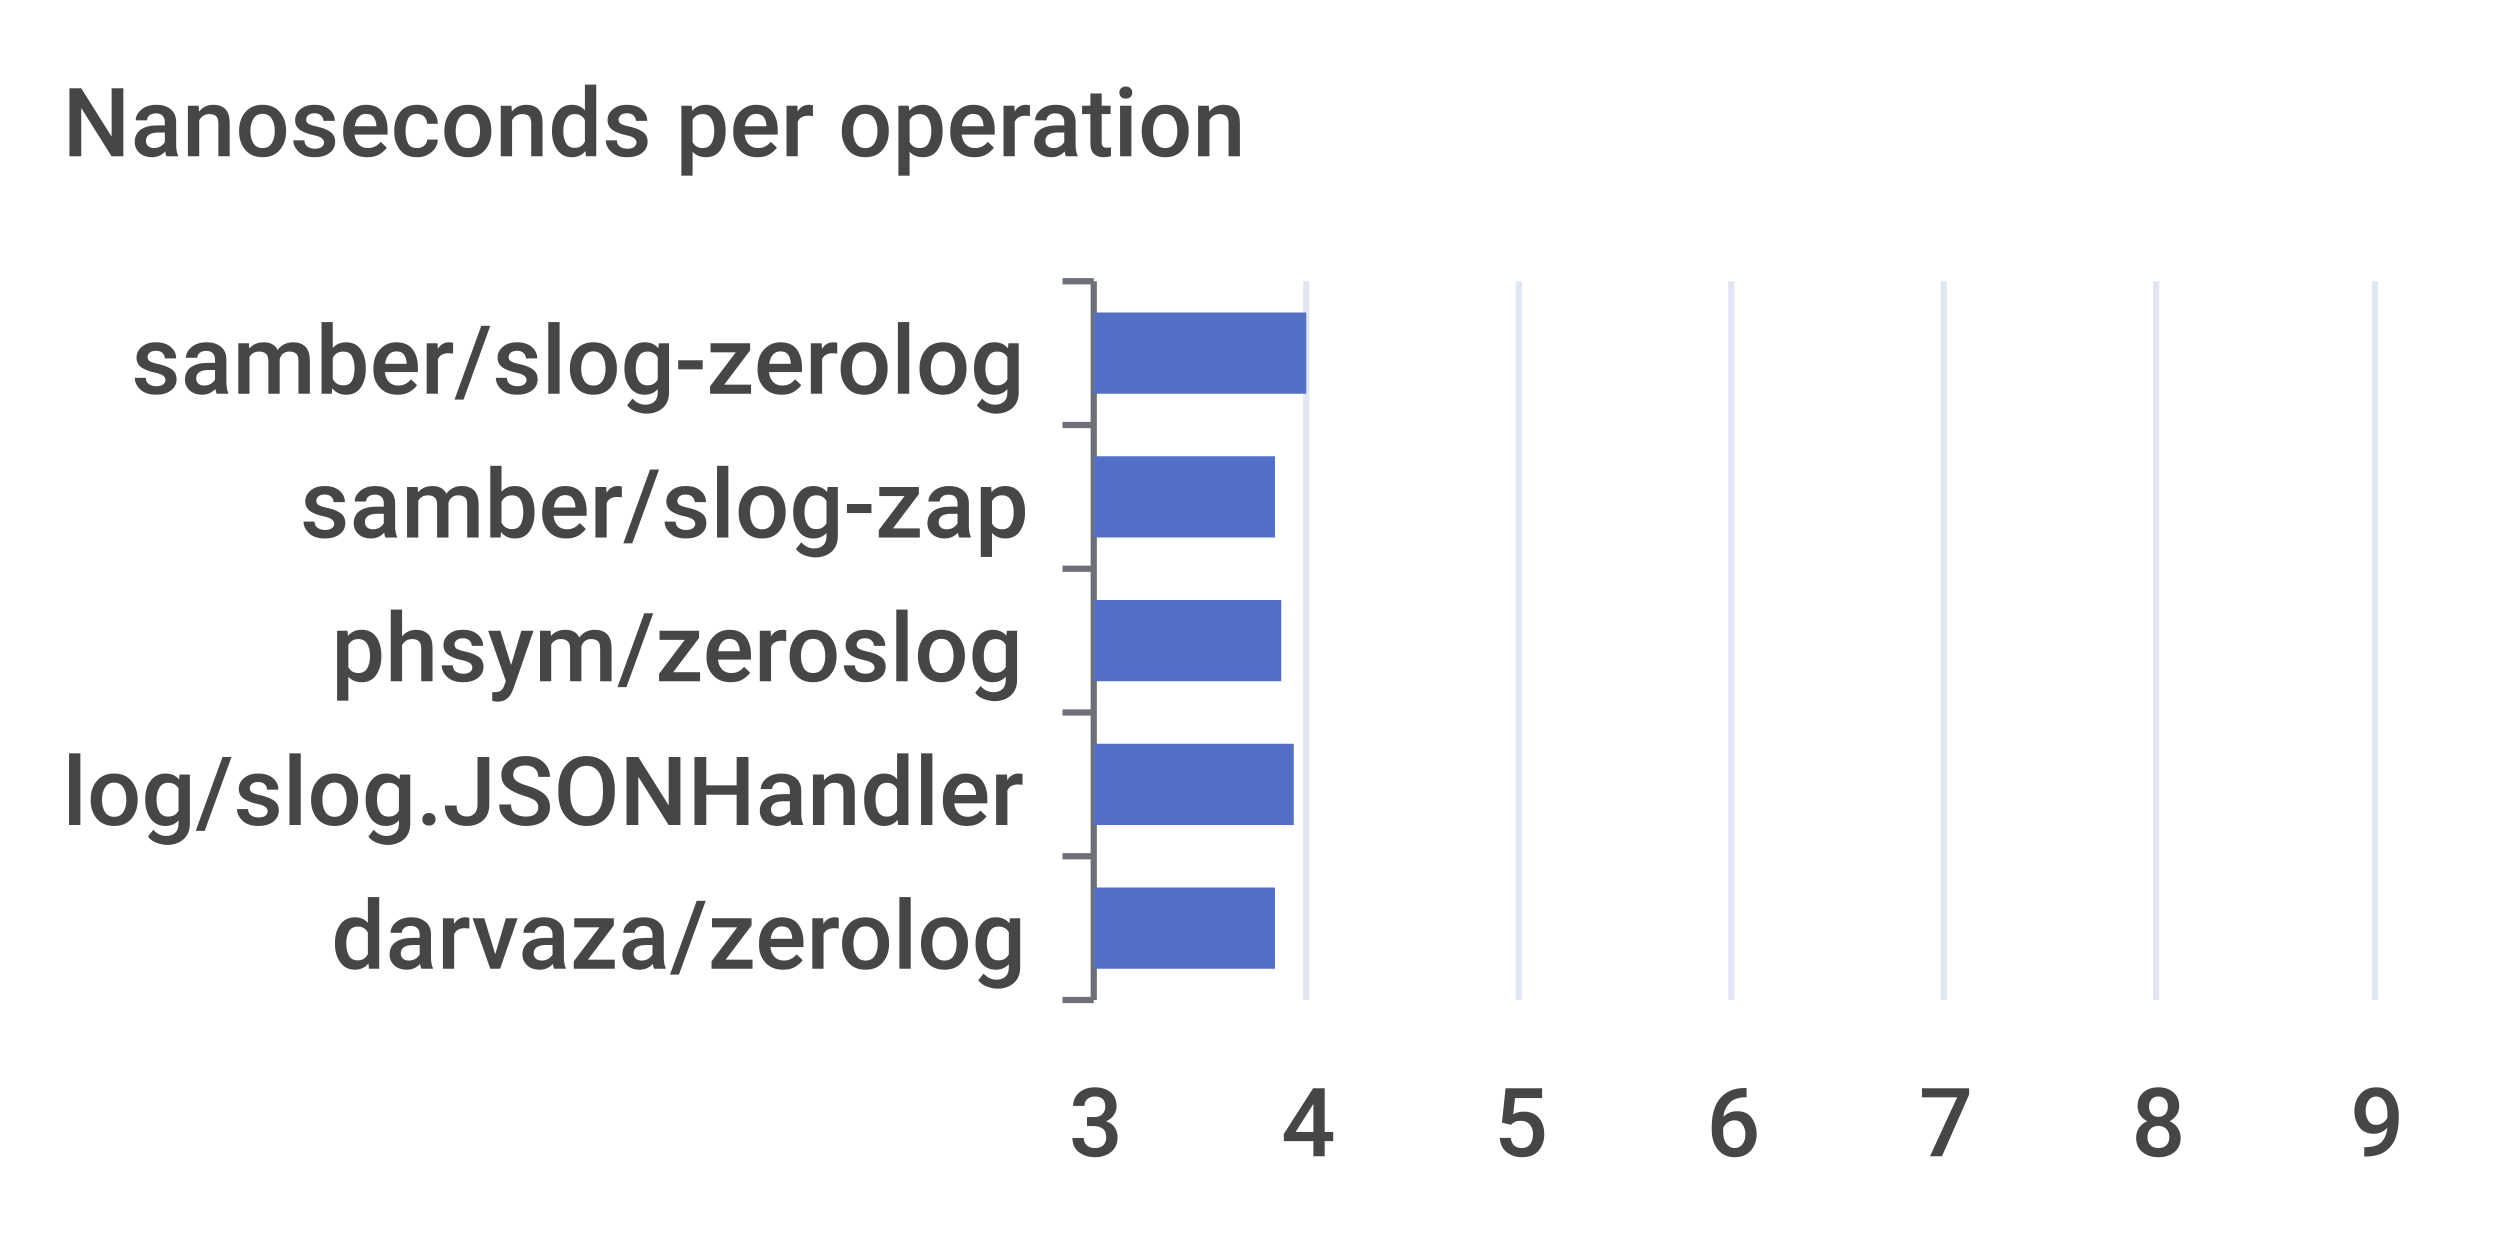
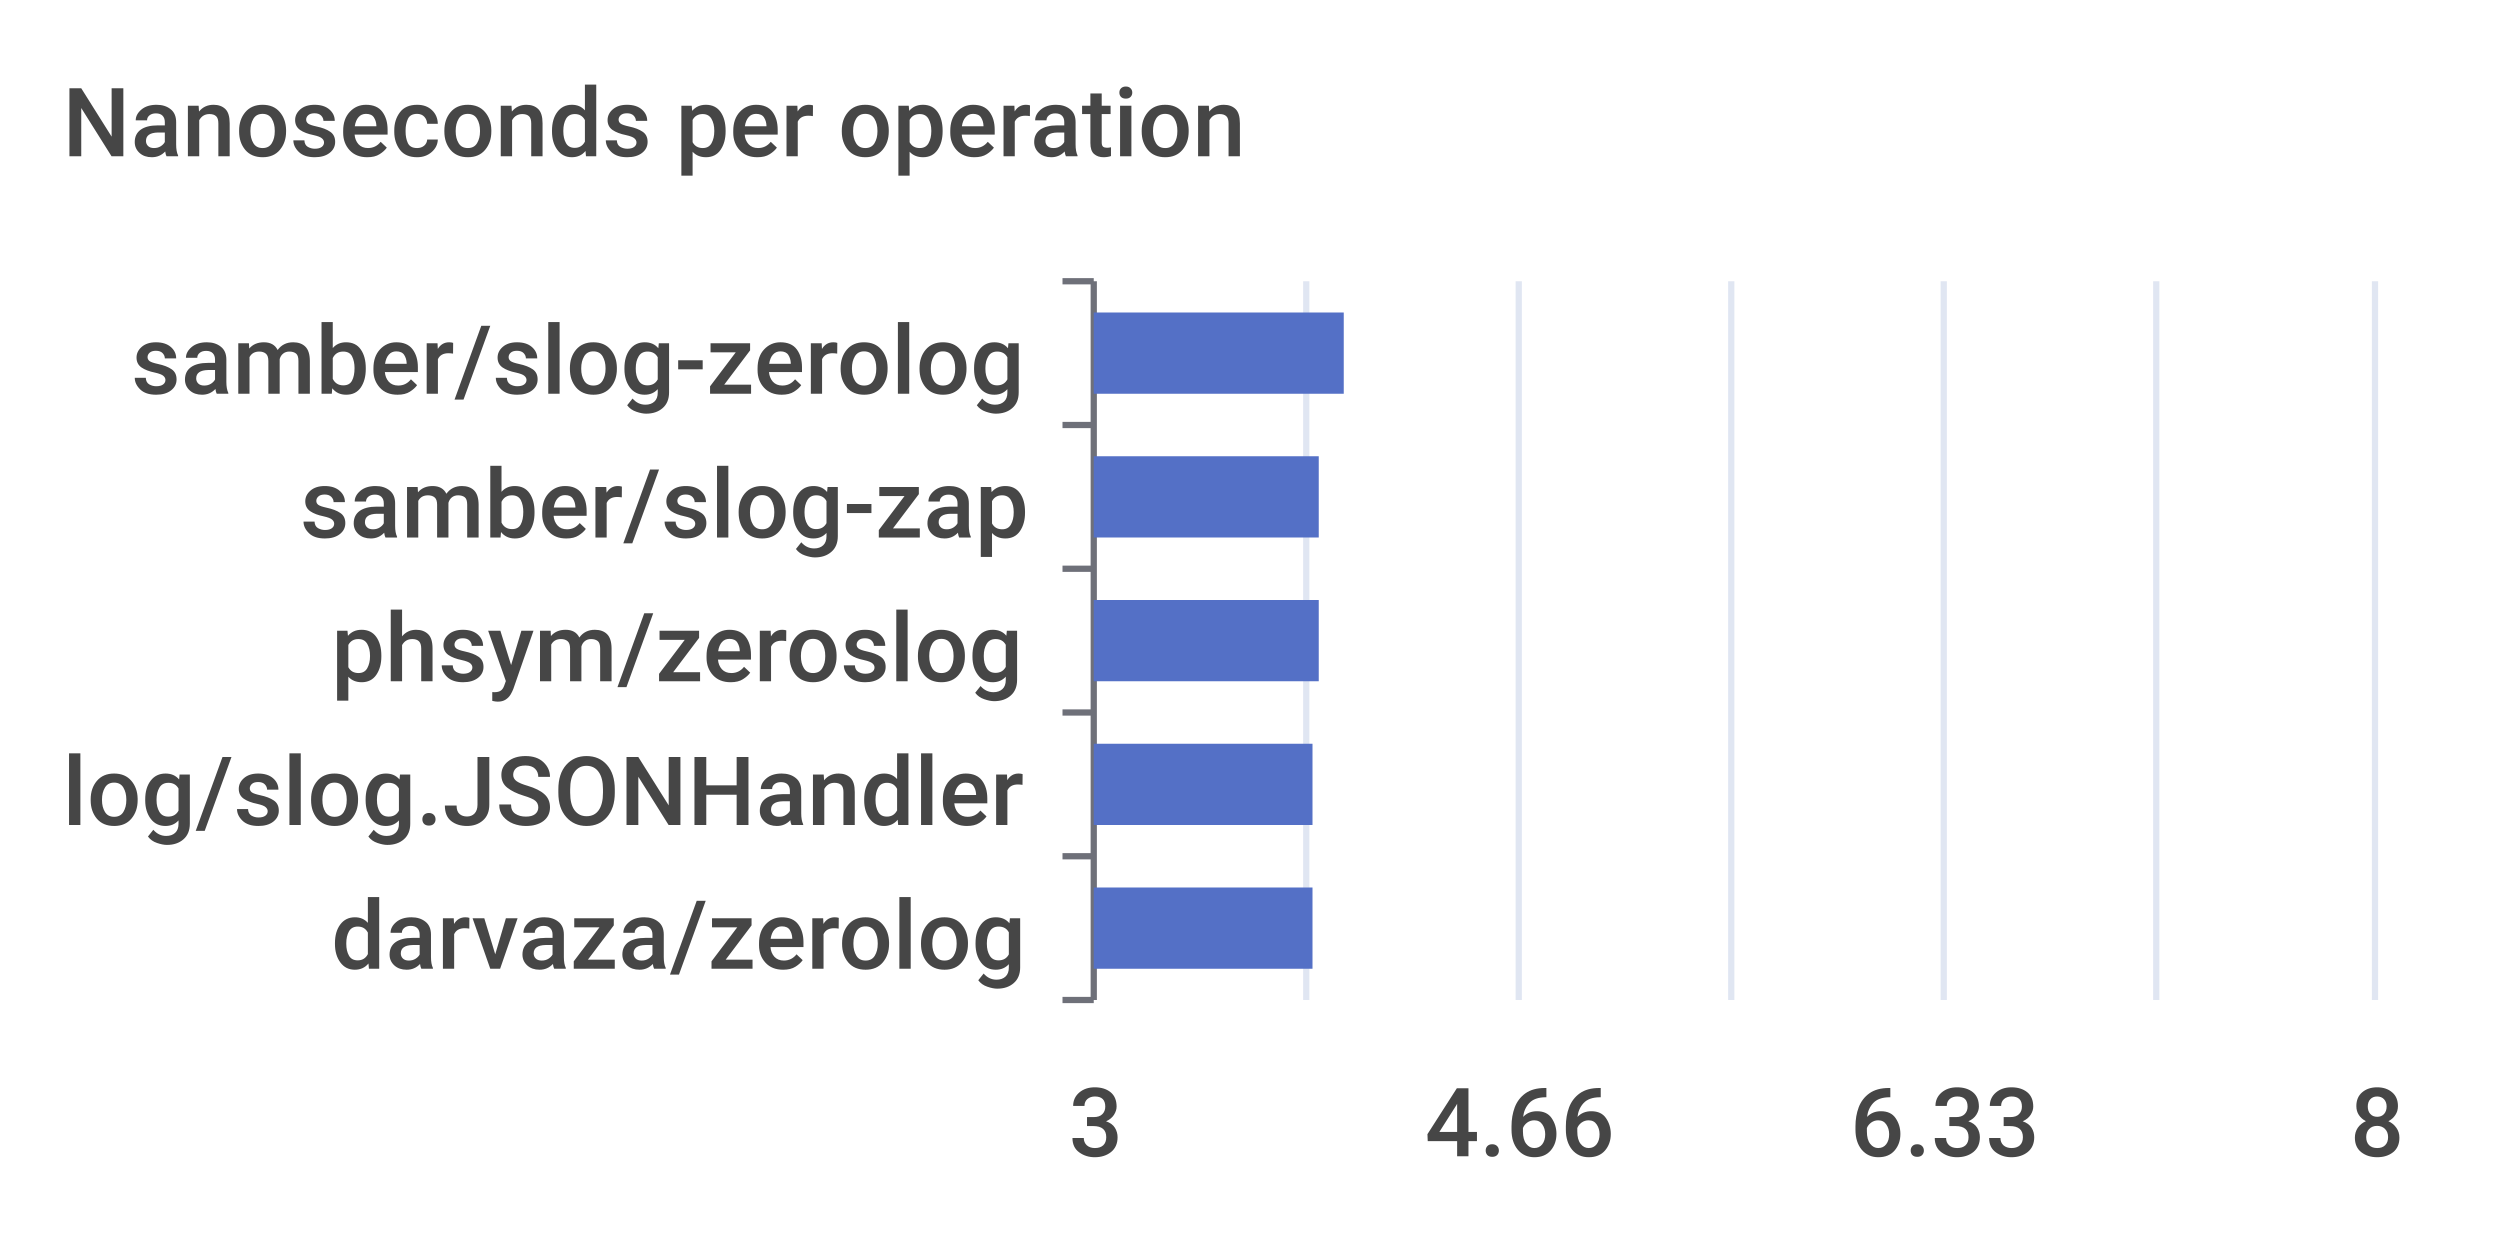
<svg xmlns="http://www.w3.org/2000/svg" width="400" height="200">\n<path d="M 0 0 L 400 0 L 400 200 L 0 200 L 0 0" style="stroke-width:0;stroke:none;fill:rgba(255,255,255,1.0)" />
  <text x="10" y="25" style="stroke-width:0;stroke:none;fill:rgba(70,70,70,1.0);font-size:15.3px;font-family:'Roboto Medium',sans-serif">Nanoseconds per operation</text>
  <path d="M 170 45 L 175 45" style="stroke-width:1;stroke:rgba(110,112,121,1.0);fill:none" />
  <path d="M 170 68 L 175 68" style="stroke-width:1;stroke:rgba(110,112,121,1.0);fill:none" />
  <path d="M 170 91 L 175 91" style="stroke-width:1;stroke:rgba(110,112,121,1.0);fill:none" />
  <path d="M 170 114 L 175 114" style="stroke-width:1;stroke:rgba(110,112,121,1.0);fill:none" />
  <path d="M 170 137 L 175 137" style="stroke-width:1;stroke:rgba(110,112,121,1.0);fill:none" />
  <path d="M 170 160 L 175 160" style="stroke-width:1;stroke:rgba(110,112,121,1.0);fill:none" />
  <path d="M 175 45 L 175 160" style="stroke-width:1;stroke:rgba(110,112,121,1.0);fill:none" />
  <text x="21" y="63" style="stroke-width:0;stroke:none;fill:rgba(70,70,70,1.0);font-size:15.3px;font-family:'Roboto Medium',sans-serif">samber/slog-zerolog</text>
  <text x="48" y="86" style="stroke-width:0;stroke:none;fill:rgba(70,70,70,1.0);font-size:15.3px;font-family:'Roboto Medium',sans-serif">samber/slog-zap</text>
  <text x="53" y="109" style="stroke-width:0;stroke:none;fill:rgba(70,70,70,1.0);font-size:15.3px;font-family:'Roboto Medium',sans-serif">phsym/zeroslog</text>
  <text x="10" y="132" style="stroke-width:0;stroke:none;fill:rgba(70,70,70,1.0);font-size:15.3px;font-family:'Roboto Medium',sans-serif">log/slog.JSONHandler</text>
  <text x="53" y="155" style="stroke-width:0;stroke:none;fill:rgba(70,70,70,1.0);font-size:15.3px;font-family:'Roboto Medium',sans-serif">darvaza/zerolog</text>
  <text x="171" y="185" style="stroke-width:0;stroke:none;fill:rgba(70,70,70,1.0);font-size:15.3px;font-family:'Roboto Medium',sans-serif">3</text>
-   <text x="205" y="185" style="stroke-width:0;stroke:none;fill:rgba(70,70,70,1.0);font-size:15.3px;font-family:'Roboto Medium',sans-serif">4</text>
-   <text x="239" y="185" style="stroke-width:0;stroke:none;fill:rgba(70,70,70,1.0);font-size:15.3px;font-family:'Roboto Medium',sans-serif">5</text>
-   <text x="273" y="185" style="stroke-width:0;stroke:none;fill:rgba(70,70,70,1.0);font-size:15.3px;font-family:'Roboto Medium',sans-serif">6</text>
-   <text x="307" y="185" style="stroke-width:0;stroke:none;fill:rgba(70,70,70,1.0);font-size:15.3px;font-family:'Roboto Medium',sans-serif">7</text>
-   <text x="341" y="185" style="stroke-width:0;stroke:none;fill:rgba(70,70,70,1.0);font-size:15.3px;font-family:'Roboto Medium',sans-serif">8</text>
-   <text x="376" y="185" style="stroke-width:0;stroke:none;fill:rgba(70,70,70,1.0);font-size:15.3px;font-family:'Roboto Medium',sans-serif">9</text>
+   <text x="228" y="185" style="stroke-width:0;stroke:none;fill:rgba(70,70,70,1.0);font-size:15.3px;font-family:'Roboto Medium',sans-serif">4.66</text>
+   <text x="296" y="185" style="stroke-width:0;stroke:none;fill:rgba(70,70,70,1.0);font-size:15.3px;font-family:'Roboto Medium',sans-serif">6.33</text>
+   <text x="376" y="185" style="stroke-width:0;stroke:none;fill:rgba(70,70,70,1.0);font-size:15.3px;font-family:'Roboto Medium',sans-serif">8</text>
  <path d="M 209 45 L 209 160" style="stroke-width:1;stroke:rgba(224,230,242,1.0);fill:none" />
  <path d="M 243 45 L 243 160" style="stroke-width:1;stroke:rgba(224,230,242,1.0);fill:none" />
  <path d="M 277 45 L 277 160" style="stroke-width:1;stroke:rgba(224,230,242,1.0);fill:none" />
  <path d="M 311 45 L 311 160" style="stroke-width:1;stroke:rgba(224,230,242,1.0);fill:none" />
  <path d="M 345 45 L 345 160" style="stroke-width:1;stroke:rgba(224,230,242,1.0);fill:none" />
  <path d="M 380 45 L 380 160" style="stroke-width:1;stroke:rgba(224,230,242,1.0);fill:none" />
-   <path d="M 175 142 L 204 142 L 204 155 L 175 155 L 175 142" style="stroke-width:0;stroke:none;fill:rgba(84,112,198,1.0)" />
-   <path d="M 175 119 L 207 119 L 207 132 L 175 132 L 175 119" style="stroke-width:0;stroke:none;fill:rgba(84,112,198,1.0)" />
-   <path d="M 175 96 L 205 96 L 205 109 L 175 109 L 175 96" style="stroke-width:0;stroke:none;fill:rgba(84,112,198,1.0)" />
-   <path d="M 175 73 L 204 73 L 204 86 L 175 86 L 175 73" style="stroke-width:0;stroke:none;fill:rgba(84,112,198,1.0)" />
-   <path d="M 175 50 L 209 50 L 209 63 L 175 63 L 175 50" style="stroke-width:0;stroke:none;fill:rgba(84,112,198,1.0)" />
+   <path d="M 175 142 L 210 142 L 210 155 L 175 155 L 175 142" style="stroke-width:0;stroke:none;fill:rgba(84,112,198,1.0)" />
+   <path d="M 175 119 L 210 119 L 210 132 L 175 132 L 175 119" style="stroke-width:0;stroke:none;fill:rgba(84,112,198,1.0)" />
+   <path d="M 175 96 L 211 96 L 211 109 L 175 109 L 175 96" style="stroke-width:0;stroke:none;fill:rgba(84,112,198,1.0)" />
+   <path d="M 175 73 L 211 73 L 211 86 L 175 86 L 175 73" style="stroke-width:0;stroke:none;fill:rgba(84,112,198,1.0)" />
+   <path d="M 175 50 L 215 50 L 215 63 L 175 63 L 175 50" style="stroke-width:0;stroke:none;fill:rgba(84,112,198,1.0)" />
</svg>
